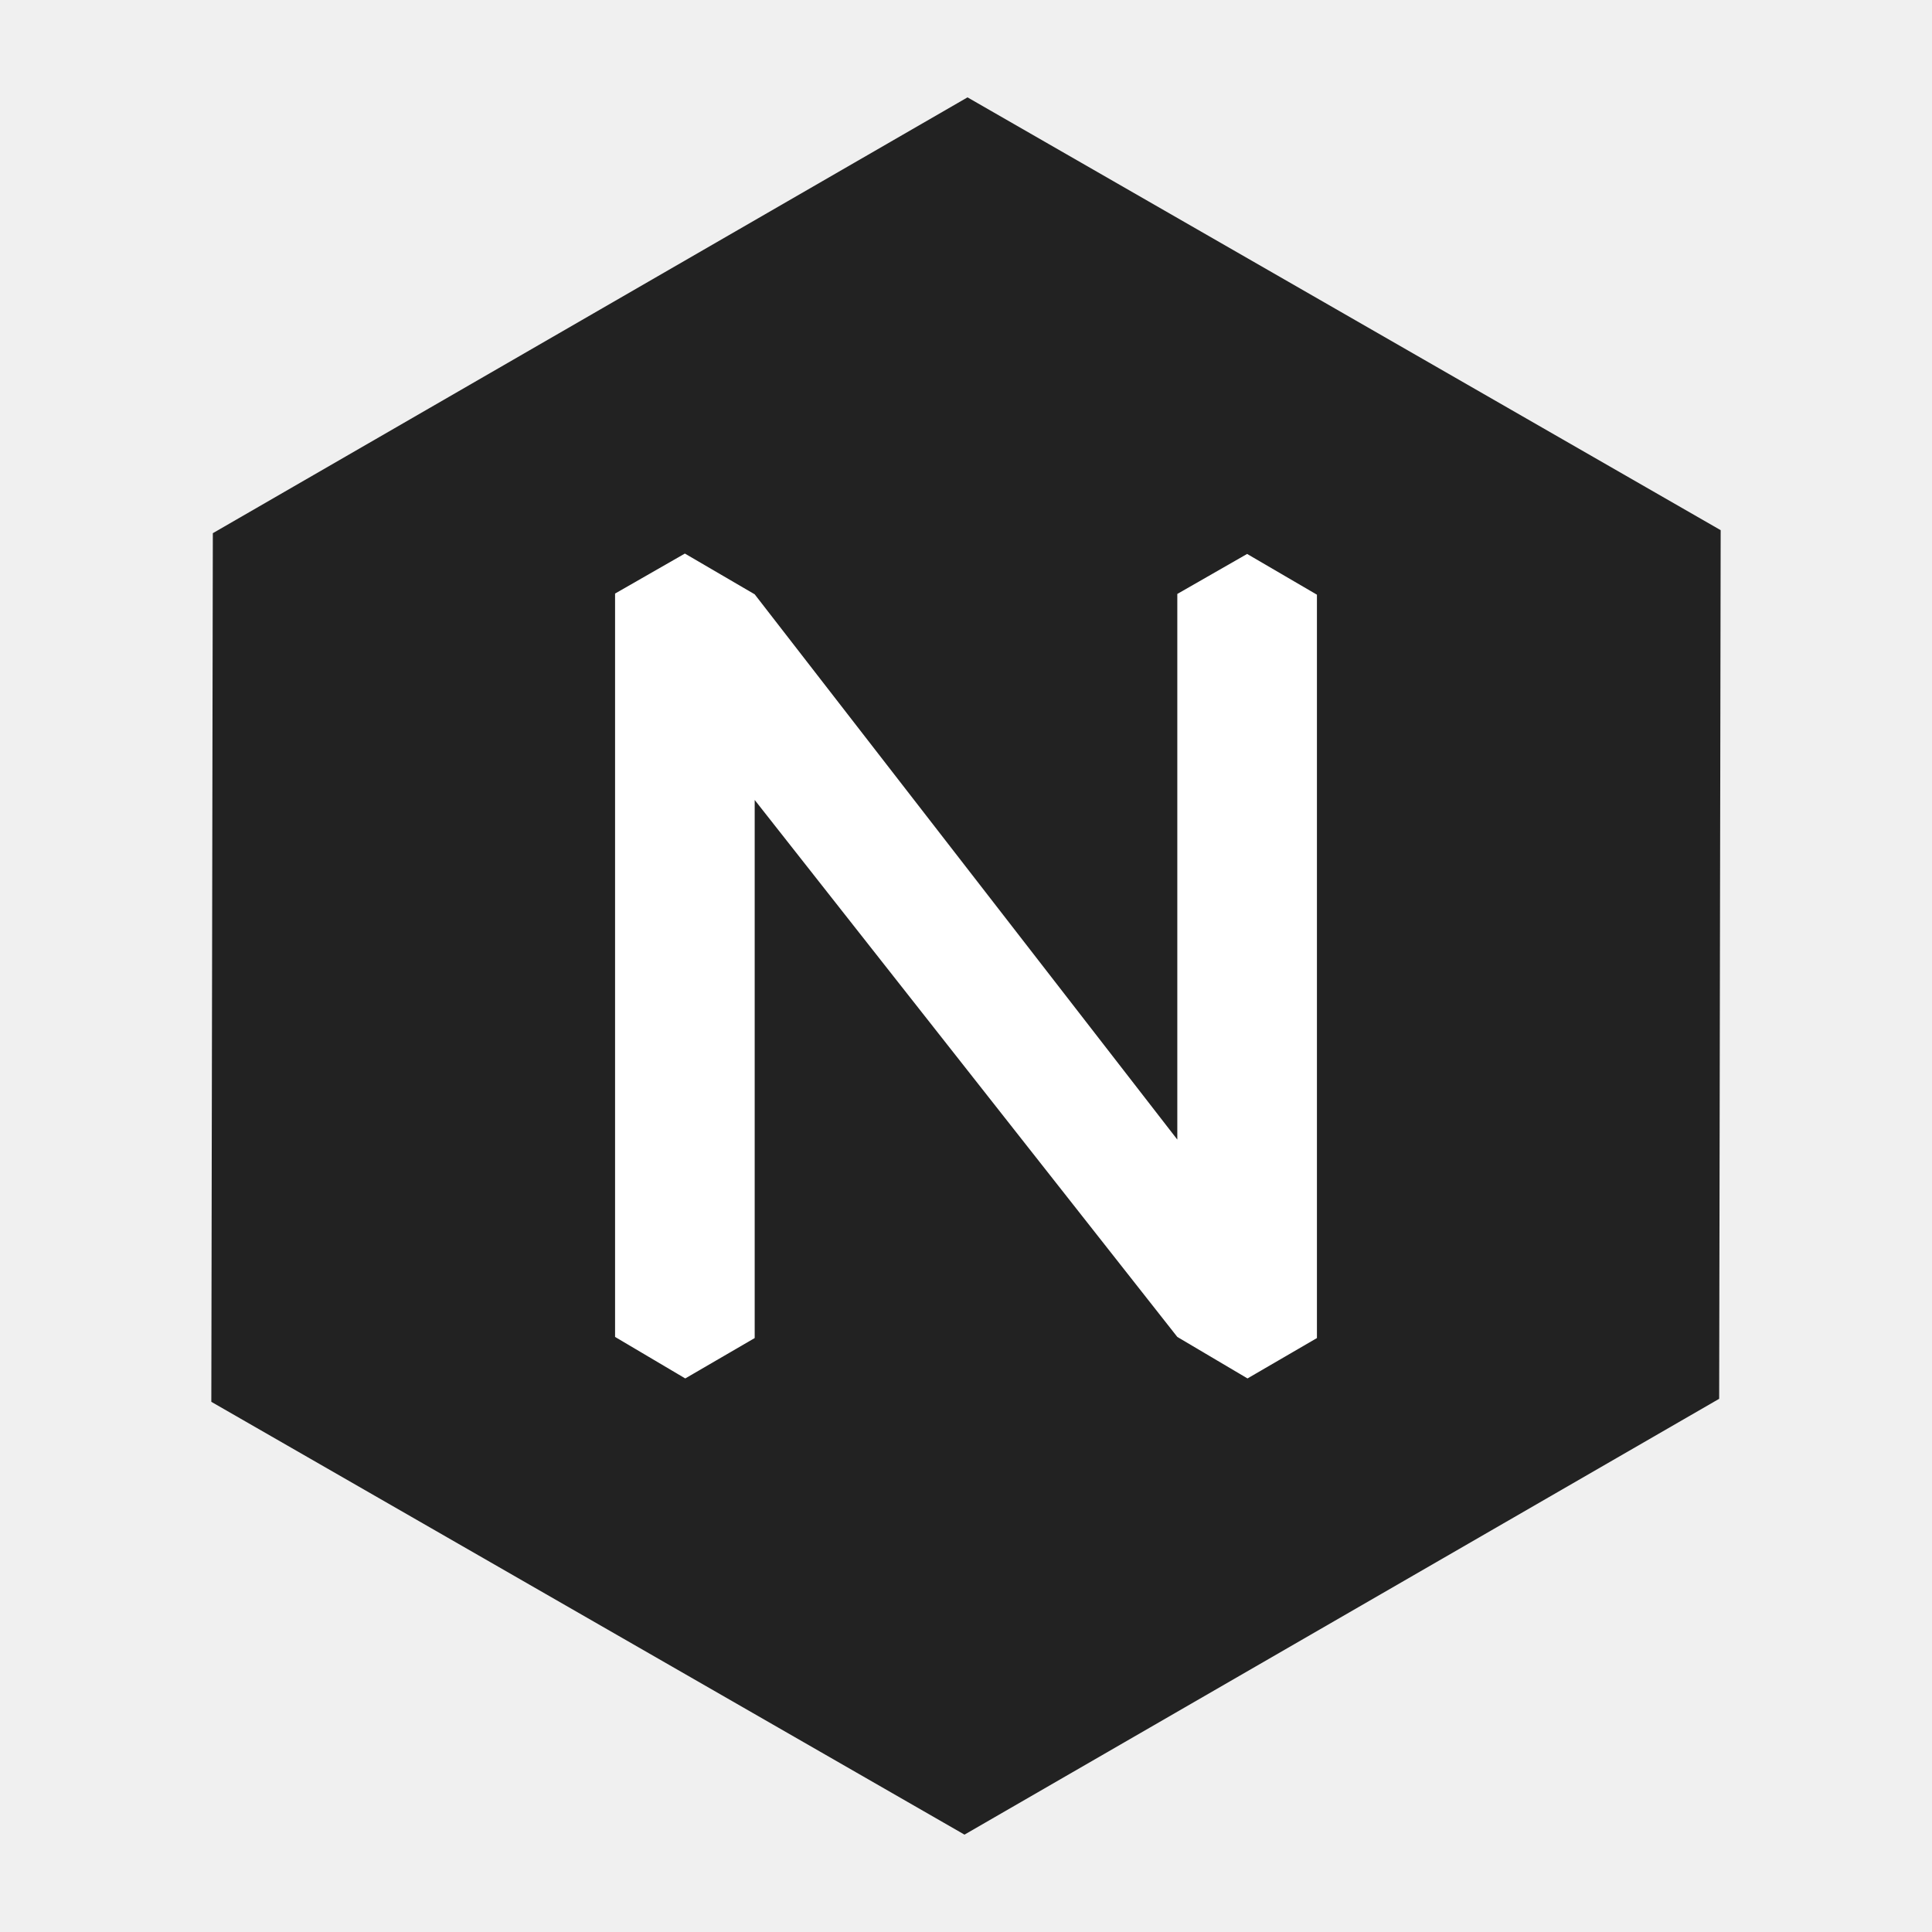
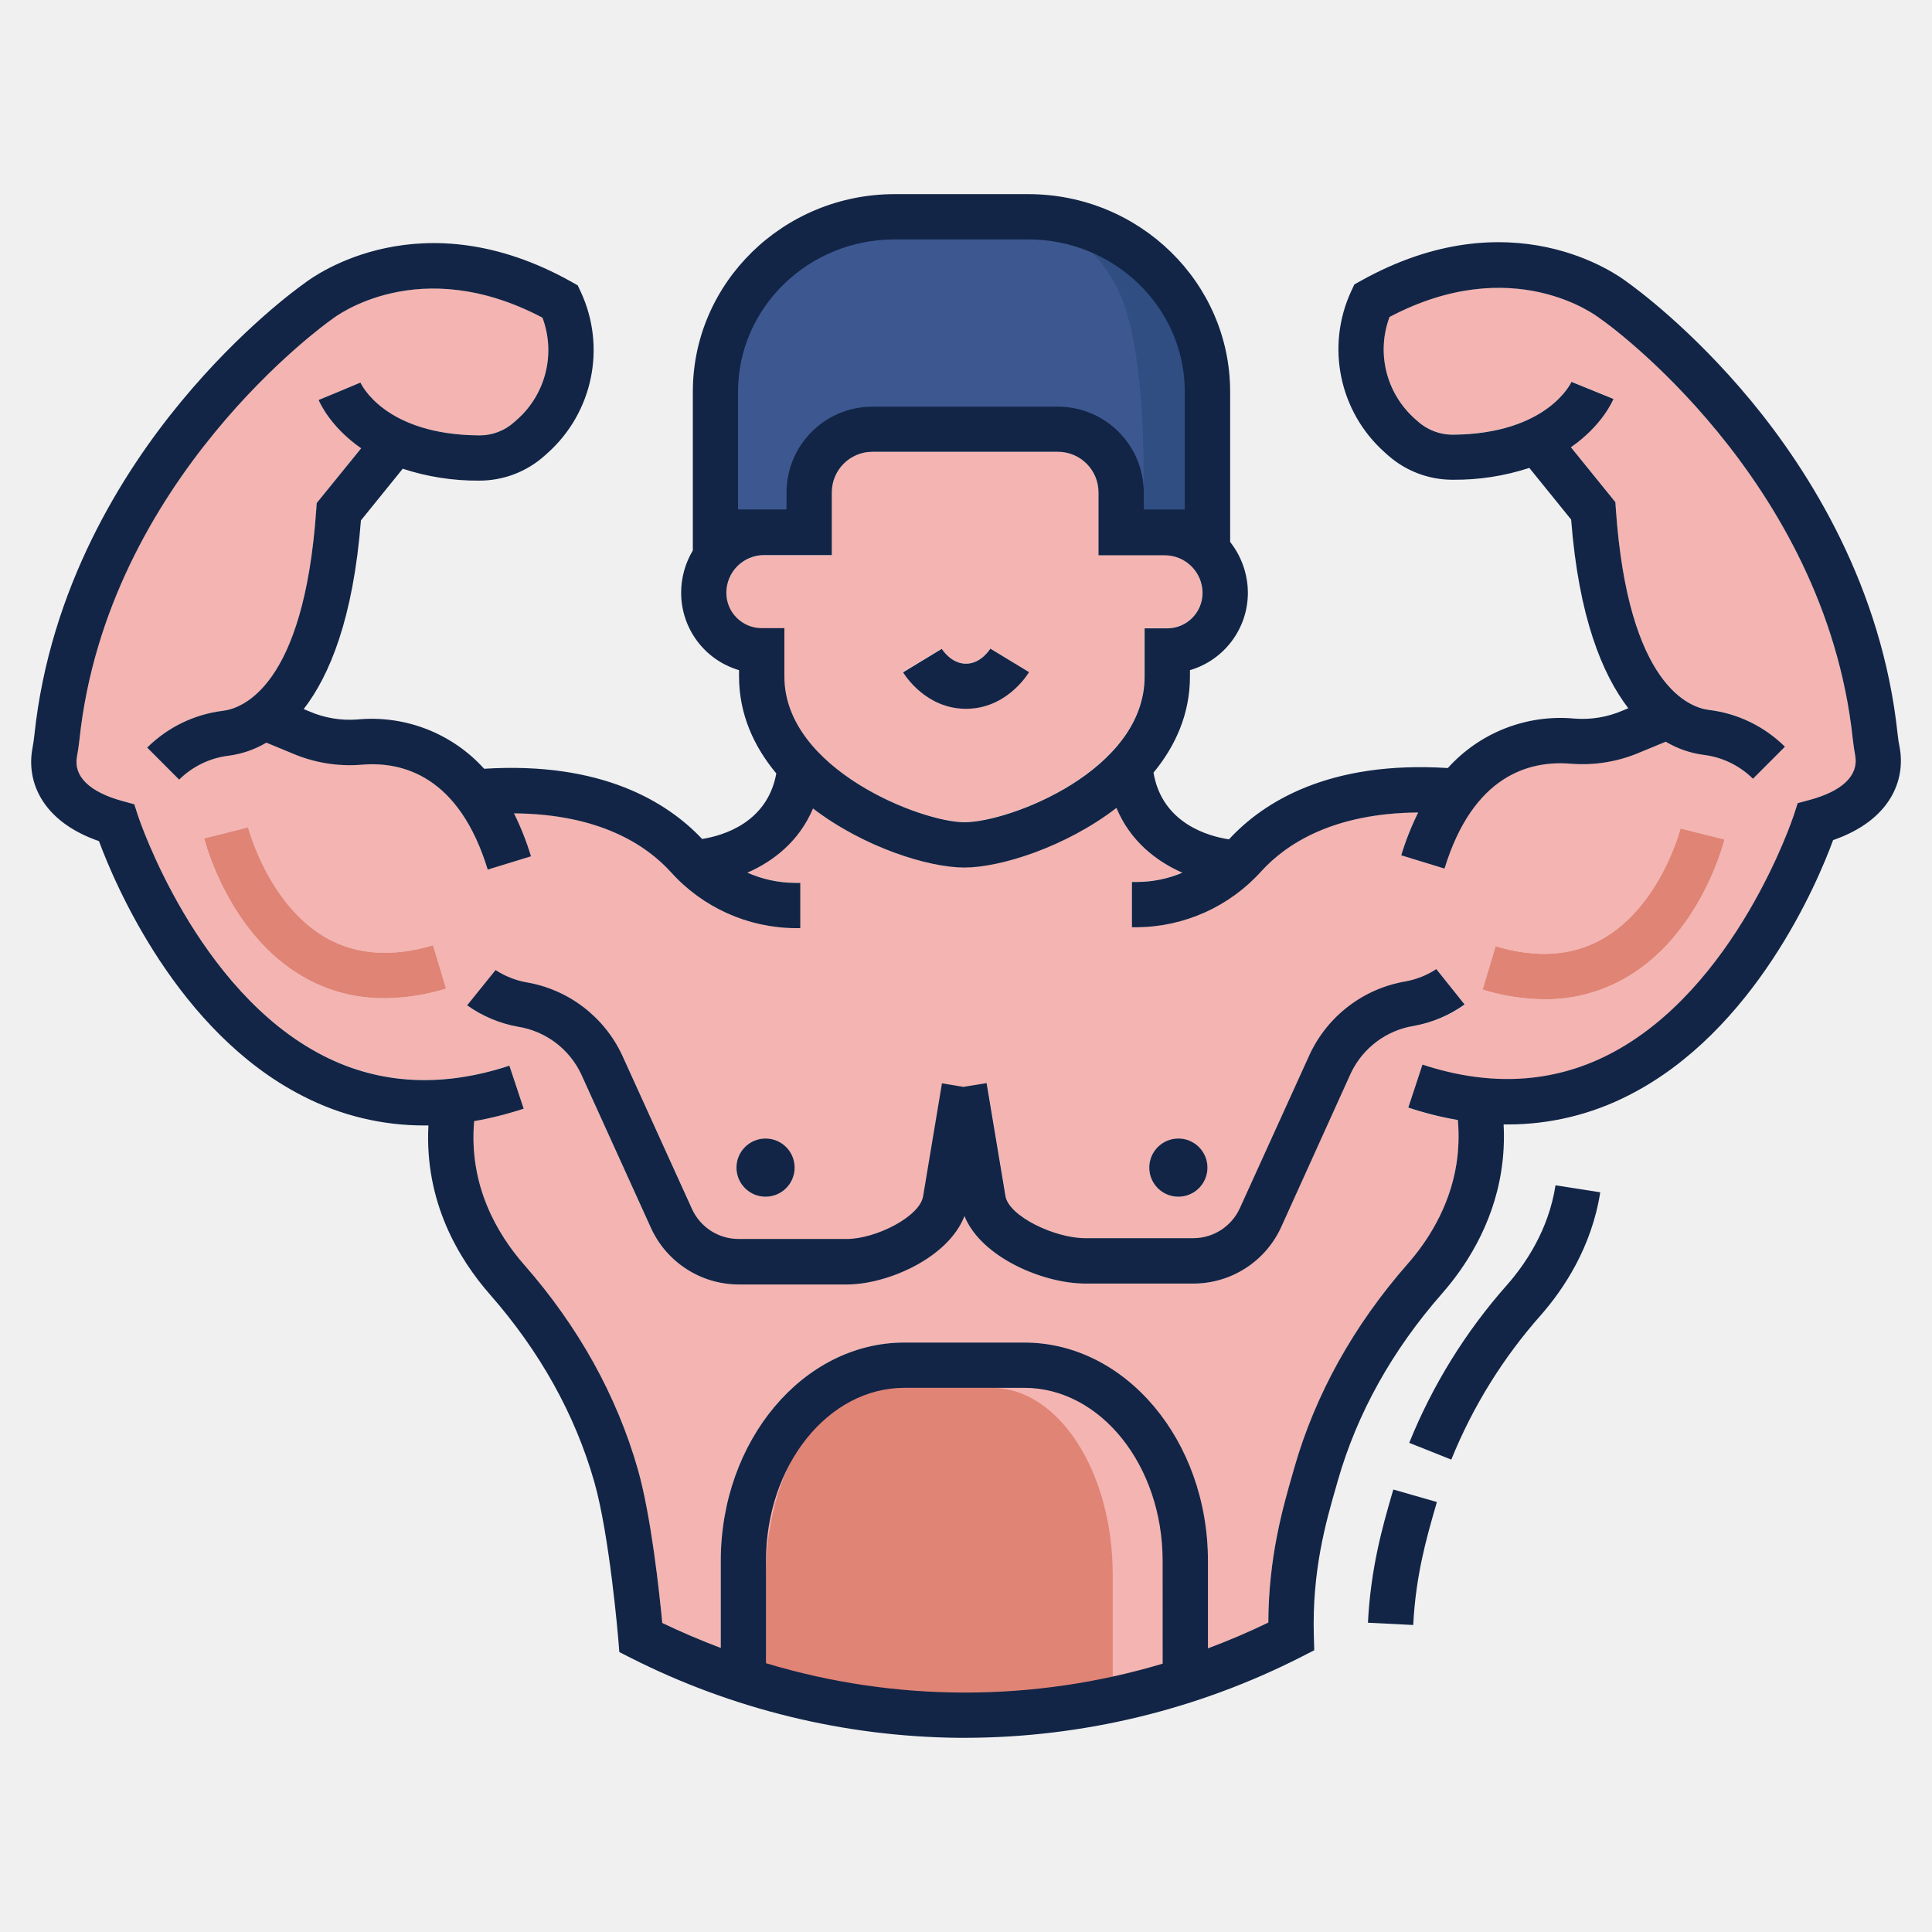
- <svg xmlns="http://www.w3.org/2000/svg" id="NexT" width="512" height="512" x="0" y="0" enable-background="new 0 0 512 512" version="1.1" viewBox="0 0 512 512" xml:space="preserve">
-   <path style="fill:#fff;fill-opacity:1" d="M 256.4,25.8 56.4,141.3 56,371.5 255.6,486.2 455.6,370.7 456,140.5 Z" />
-   <path style="fill:#222;fill-opacity:1" id="path3384" d="M 256.4,25.8 56.4,141.3 56,371.5 255.6,486.2 455.6,370.7 456,140.5 Z m 92.6,328.8 -18.4,10.7 -18.6,-11 0,0 -112,-142.3 0,142.6 -18.4,10.7 -18.6,-11 0,-197 18.5,-10.6 18.5,10.8 0,0 112,144.5 0,-144.6 18.5,-10.6 18.5,10.8 z" />
+ <svg xmlns="http://www.w3.org/2000/svg" t="1688567186322" class="icon" viewBox="0 0 1024 1024" version="1.1" p-id="2368" width="200" height="200">
+   <path d="M548.68 725.06h-70.58c-44.9 0-81.42 47.44-81.42 105.76v62.52a391.22 391.22 0 0 0 233.44 0.28v-62.8c0-58.32-36.54-105.76-81.44-105.76z" fill="#F4B4B1" p-id="2369" />
+   <path d="M428 272.64c0-27.36 6.96-49.64 32.92-49.64h101.74c26 0 35.06 22.28 35.06 49.64v9.8h34.48v-74.6c0-48.56-38.5-88-85.84-88h-73.34c-47.32 0-90 39.5-90 88v74.6H428z" fill="#3D5890" p-id="2370" />
+   <path d="M562.12 119.78a83.36 83.36 0 0 1 22 20.22c7.88 10.5 11.58 18.72 15.14 33.54C608 210.14 606 270 606 270h22.7V189.38s-13-62.44-66.58-69.6z" fill="#304E82" p-id="2371" />
+   <path d="M525.68 735.58h-55.56c-35.36 0-64.12 44.42-64.12 99.12v58.58a261.3 261.3 0 0 0 183.76 0.26v-58.84c0.02-54.7-28.74-99.12-64.08-99.12z" fill="#E08476" p-id="2372" />
+   <path d="M415.66 358.48c0 48.98 72.44 77.22 95.46 77.22 23.76 0 95.46-27.38 95.46-77.22v-25.56h12a18.74 18.74 0 0 0 18.7-18.7 20 20 0 0 0-20-20h-35.06v-33.26a21.52 21.52 0 0 0-21.48-21.5h-98.38a21.52 21.52 0 0 0-21.48 21.5v33.36h-36a20 20 0 0 0-19.9 20 18.72 18.72 0 0 0 18.68 18.7h12z m83.44-14.68c0.2 0.32 4.94 7.84 12.84 7.88 8 0 12.7-7.56 12.9-8l20.52 12.46c-1.22 2-12.4 19.44-33.42 19.44h-0.18c-20.9-0.1-32-17.46-33.24-19.44z" fill="#F4B4B1" p-id="2373" />
+   <path d="M982 391.64C967.3 253.3 850 170 848.72 169.2l-0.68-0.5c-1.84-1.44-46.16-35.3-111.56-0.8a49.16 49.16 0 0 0 13.22 53.78l1.7 1.52a27.8 27.8 0 0 0 18.4 7.08h0.2c50.32-0.3 62.82-27.62 62.92-28l22.24 9.04c-0.38 0.96-6 14.12-22.54 25.6l23.56 29.1 0.26 3.78c6.52 93.86 39.42 105.12 49.34 106.34a68.96 68.96 0 0 1 40.22 19.62l-16.96 16.98a44.94 44.94 0 0 0-26.2-12.74 52.24 52.24 0 0 1-20-6.96l-13.76 5.68a77.04 77.04 0 0 1-36.38 6c-22.26-2-52 6.2-67.12 55.56l-22.94-7.04a147.22 147.22 0 0 1 8.98-22.68c-45.04 0.32-70 16.64-83.14 31.14a89.58 89.58 0 0 1-65.84 29.68h-2.74v-24h2.74a62.36 62.36 0 0 0 24-4.9c-13.9-6.1-27.66-16.84-34.94-34.34-27 20.78-61.44 31.6-80.6 31.6s-53.28-10.72-80.22-31.3c-7.28 17.3-20.96 28-34.78 34a62.86 62.86 0 0 0 25.3 5.42h2.74v24h-2.74a89.58 89.58 0 0 1-65.84-29.68c-13.22-14.52-38.12-30.84-83.16-31.16a147.48 147.48 0 0 1 9 22.76l-22.94 7.04c-15.16-49.36-44.86-57.46-67.12-55.56a77.26 77.26 0 0 1-36.38-6l-13.82-5.72a52.52 52.52 0 0 1-20 6.92 44.94 44.94 0 0 0-26.22 12.68L78 396.24a68.96 68.96 0 0 1 40.28-19.52c10-1.22 42.82-12.48 49.34-106.34l0.26-3.76 23.56-29.12C174.86 226 169.28 212.88 168.88 212l11.12-4.6 11.04-4.7c0.5 1.14 12.9 27.76 63 28a27.28 27.28 0 0 0 18.56-7.08l1.7-1.5a49.18 49.18 0 0 0 13.22-53.8c-65.4-34.5-109.74-0.64-111.62 0.86l-0.64 0.46c-1.16 0.82-118.56 84-133.16 222.42-0.3 2.84-0.74 5.78-1.32 9.02-1.9 10.34 6.68 18.66 24.14 23.42l6.26 1.72 2 6.18c0.3 0.9 30.82 92.9 98.48 127.22 29.78 15.1 62.9 16.84 98.4 5.14l7.5 22.8a185.28 185.28 0 0 1-26.24 6.6c-3 34.24 12.4 60 26.4 76 28.84 32.86 49.12 69.36 60.32 108.44 7.1 24.84 11.46 65.44 12.98 81.52 10.12 4.9 20.48 9.3 31 13.26v-46.08c0-63.8 43.66-115.72 97.32-115.72h63.56c53.68 0 97.34 52 97.34 115.72v46.44a364.34 364.34 0 0 0 32-13.68c0.12-34.6 7.72-60.98 12.86-78.84l0.86-3.04c11.2-39.1 31.48-75.58 60.32-108.44 9.68-11.04 22-29.16 25.68-52.8a96.78 96.78 0 0 0 0.74-23.22 179.6 179.6 0 0 1-26.26-6.6l7.56-22.78c35.54 11.7 68.68 10 98.5-5.2 67.78-34.44 98-126.24 98.38-127.18l2-6.18 6.26-1.7c17.46-4.76 26-13.08 24.14-23.44-0.64-3.22-1.08-6.18-1.28-9z m-778.34 137.42a84.8 84.8 0 0 1-42.6-11.06c-39.7-22.58-52.32-71.5-52.84-73.58l11.64-2.9 11.62-2.94c0.12 0.42 10.82 41.24 41.56 58.64 15.88 8.98 34.88 10.26 56.48 3.78l6.9 23a114 114 0 0 1-32.76 5.06z m420.9 74.4a15.42 15.42 0 1 1-15.42 15.42 15.42 15.42 0 0 1 15.42-15.42z m-218.82 0a15.42 15.42 0 1 1-15.4 15.42 15.42 15.42 0 0 1 15.4-15.42z m343.6-59.7A44.82 44.82 0 0 0 716 568.78l-37 81.52a51.18 51.18 0 0 1-46.5 30h-57.4c-21.84 0-54.96-13.72-64-35.74-8.7 22.32-41.04 36.22-62.28 36.22h-57.4a51.2 51.2 0 0 1-46.5-30L308 569.26a44.82 44.82 0 0 0-33.3-25.02 66.68 66.68 0 0 1-27-11.36l15.06-18.7a44.82 44.82 0 0 0 16.2 6.48 68.7 68.7 0 0 1 50.94 38.72l37.04 81.52a27.14 27.14 0 0 0 24.66 15.88h57.4c15.12 0 38.58-11.7 40.4-22.62l10-59.88 11.3 1.88 12.38-2 10 59.88c1.8 10.78 26.28 22.32 42.16 22.32h57.4a27.12 27.12 0 0 0 24.64-15.88l37.04-81.52a68.78 68.78 0 0 1 50.96-38.72 44.34 44.34 0 0 0 16.2-6.5l14.98 18.76a66.54 66.54 0 0 1-27.12 11.26z m111.84-25.22a84.74 84.74 0 0 1-42.6 11.1 114 114 0 0 1-32.76-5.12l6.9-23c21.6 6.48 40.6 5.22 56.48-3.78 30.76-17.4 41.46-58.22 41.56-58.62l23.24 5.84c-0.48 2.06-13.1 51.04-52.82 73.58z" fill="#F4B4B1" p-id="2374" />
+   <path d="M798.76 681.04a289.66 289.66 0 0 0-51.84 83.7l22.3 8.88a265.62 265.62 0 0 1 47.6-76.74c11.76-13.44 26.76-35.6 31.34-64.94l-23.7-3.7c-3.7 23.76-16 41.76-25.7 52.8zM737.6 792.52c-4.7 16.28-11.12 38.56-12.56 67.56l24 1.2c1.32-26.22 7.06-46.12 11.66-62.12l0.88-3.06-23.08-6.62z" fill="#122546" p-id="2375" />
+   <path d="M173.04 497.18c-30.74-17.4-41.44-58.22-41.56-58.64l-11.62 2.94-11.64 2.9c0.52 2 13.14 51 52.84 73.58a84.8 84.8 0 0 0 42.6 11.1 114 114 0 0 0 32.76-5.06l-6.9-22.98c-21.52 6.42-40.6 5.14-56.48-3.84zM849.2 497.74c-15.88 9-34.88 10.26-56.48 3.78l-6.9 23a114 114 0 0 0 32.76 5.12 84.74 84.74 0 0 0 42.6-11.1c39.72-22.54 52.34-71.52 52.82-73.58l-23.28-5.84c-0.06 0.4-10.72 41.22-41.52 58.62z" fill="#E08476" p-id="2376" />
+   <path d="M1005.78 389.12c-8.26-78.26-46.76-139.2-77.58-176.56-32-38.68-62-60.34-65.48-62.84-5.56-4.32-62-45.28-141.52-0.84l-3.36 1.88-1.64 3.5a73.24 73.24 0 0 0 17.56 85.36l1.7 1.52a51.64 51.64 0 0 0 34.34 13.14h0.32a126.76 126.76 0 0 0 40.46-6.28l22.16 27.38c4 51.68 16.5 82 30.3 100l-3.18 1.32a53.7 53.7 0 0 1-25.18 4.18 80.26 80.26 0 0 0-67.3 26.2c-62.94-4-97.76 18-116 37.8-10.56-1.6-35.4-8.26-40-35.36 11.66-14.14 19.32-31.16 19.32-50.94v-3.38a42.78 42.78 0 0 0 30.7-40.98 43.74 43.74 0 0 0-9.4-26.98v-79.66c0-57.72-48-104.68-106.98-104.68h-70.8c-59 0-107 46.96-107 104.68v84.16a43.64 43.64 0 0 0-6.2 22.48 42.76 42.76 0 0 0 30.68 40.98v3.28c0 20 7.86 37.2 19.76 51.46-4.76 26.14-28.24 32.98-39.32 34.74-18.42-19.54-53.2-41.14-115.54-37.22a80.3 80.3 0 0 0-67.24-26.12 53.7 53.7 0 0 1-25.18-4.18l-3.22-1.34c13.82-17.84 26.26-48.24 30.34-100l22.16-27.38a126.76 126.76 0 0 0 40.46 6.3 51.8 51.8 0 0 0 34.66-13.14l1.7-1.52a73.24 73.24 0 0 0 17.56-85.36l-1.64-3.48-3.36-1.9c-79.46-44.42-136-3.46-141.52 0.84-3.56 2.5-33.52 24.16-65.46 62.86-30.88 37.36-69.38 98.3-77.64 176.56-0.22 2.24-0.58 4.6-1.06 7.24C14 414 22 435.26 52.46 445.82c8.34 22.54 41.54 101.32 108.24 135.2a140 140 0 0 0 64.26 15.5h2.12c-2.16 40.38 16 70.64 32.6 89.58 26.48 30.18 45.08 63.56 55.28 99.22 8.16 28.54 12.72 83.08 12.76 83.64l0.54 6.68 6 3.04a393.74 393.74 0 0 0 173.74 42.4h3.54a394 394 0 0 0 178.28-42.96l6.76-3.46-0.22-7.58c-1-34.68 6.42-60.44 11.84-79.24l0.88-3.08c10.2-35.66 28.8-69.04 55.28-99.22 11.78-13.42 26.78-35.58 31.34-64.92a117.88 117.88 0 0 0 1.24-24.64h2.14a140.24 140.24 0 0 0 64.26-15.5c66.7-33.88 100-112.66 108.24-135.2 30.52-10.58 38.42-31.86 35.3-48.98-0.52-2.58-0.88-4.96-1.1-7.18z m-614.6-181.54c0-44.48 37.24-80.68 83-80.68h70.8c45.76 0 82.98 36.2 82.98 80.68V270h-21.74v-8.96a45.54 45.54 0 0 0-45.48-45.5h-98.38a45.54 45.54 0 0 0-45.48 45.5V270h-25.7z m12.48 125.34a18.72 18.72 0 0 1-18.68-18.7 20 20 0 0 1 19.9-20h36v-33.26a21.52 21.52 0 0 1 21.48-21.5h98.38a21.52 21.52 0 0 1 21.48 21.5v33.36h35.14a20 20 0 0 1 20 20 18.74 18.74 0 0 1-18.7 18.7h-12v25.56c0 49.84-71.7 77.22-95.46 77.22-23.02 0-95.46-28.24-95.46-77.22v-25.66z m212.58 548.86a365.6 365.6 0 0 1-210.24-0.24v-54.24c0-50.58 32.88-91.72 73.32-91.72h63.56c40.44 0 73.34 41.14 73.34 91.72zM959.08 424l-6.26 1.7-2 6.18c-0.3 0.94-30.6 92.74-98.38 127.18-29.82 15.16-62.96 16.9-98.5 5.2l-7.5 22.78a179.6 179.6 0 0 0 26.26 6.6 96.78 96.78 0 0 1-0.74 23.22c-3.7 23.64-16 41.76-25.68 52.8-28.84 32.86-49.12 69.34-60.32 108.44l-0.86 3.04c-5.14 17.86-12.74 44.24-12.86 78.84a364.34 364.34 0 0 1-32 13.68v-46.36c0-63.8-43.66-115.72-97.34-115.72h-63.56c-53.66 0-97.32 52-97.32 115.72v46.14c-10.52-4-20.88-8.36-31-13.26-1.52-16-5.88-56.68-12.98-81.52-11.2-39.08-31.48-75.58-60.32-108.44-14-16-29.4-41.76-26.4-76a185.28 185.28 0 0 0 26.24-6.6l-7.56-22.8c-35.5 11.7-68.62 10-98.4-5.14-67.6-34.32-98.12-126.32-98.42-127.22l-2-6.18-6.26-1.72c-17.46-4.76-26-13.08-24.14-23.42 0.58-3.24 1.02-6.18 1.32-9.02 14.6-138.34 132-221.6 133.16-222.42l0.64-0.46c1.88-1.5 46.22-35.36 111.62-0.86a49.18 49.18 0 0 1-13.22 53.8l-1.7 1.5a27.28 27.28 0 0 1-18.56 7.08c-50-0.3-62.5-26.92-63-28L180 207.4l-11.12 4.6c0.4 0.98 6 14.12 22.54 25.6l-23.56 29.02-0.26 3.76c-6.52 93.86-39.42 105.12-49.34 106.34A68.96 68.96 0 0 0 78 396.24l16.96 16.98a44.94 44.94 0 0 1 26.22-12.68 52.52 52.52 0 0 0 20-6.92l13.82 5.72a77.26 77.26 0 0 0 36.38 6c22.26-2 52 6.2 67.12 55.56l22.94-7.04a147.48 147.48 0 0 0-9-22.76c45.04 0.32 70 16.64 83.16 31.16a89.58 89.58 0 0 0 65.84 29.68h2.74v-24h-2.74a62.86 62.86 0 0 1-25.3-5.42c13.82-6 27.5-16.72 34.78-34 26.94 20.58 61.16 31.3 80.22 31.3s53.6-10.82 80.6-31.6c7.28 17.5 21.04 28.24 34.94 34.34a62.36 62.36 0 0 1-24 4.9h-2.74v24h2.74a89.58 89.58 0 0 0 65.84-29.68c13.22-14.5 38.1-30.82 83.14-31.14a147.22 147.22 0 0 0-8.98 22.68l22.94 7.04c15.16-49.36 44.86-57.46 67.12-55.56a77.04 77.04 0 0 0 36.38-6l13.76-5.68a52.24 52.24 0 0 0 20 6.96 44.94 44.94 0 0 1 26.22 12.68l16.96-16.98a68.96 68.96 0 0 0-40.28-19.52c-10-1.22-42.82-12.48-49.34-106.34l-0.26-3.78-23.56-29.1c16.56-11.48 22.16-24.64 22.54-25.6l-22.24-9.04c-0.1 0.28-12.6 27.6-62.92 28h-0.16a27.8 27.8 0 0 1-18.4-7.08l-1.7-1.52a49.16 49.16 0 0 1-13.26-53.8c65.4-34.5 109.72-0.64 111.56 0.8l0.68 0.5c1.28 0.7 118.58 84 133.28 222.34 0.3 2.82 0.74 5.78 1.32 9 1.78 10.36-6.78 18.68-24.24 23.36z" fill="#122546" p-id="2377" />
+   <path d="M745.14 520.14a68.78 68.78 0 0 0-50.96 38.72l-37.04 81.52a27.12 27.12 0 0 1-24.64 15.88h-57.4c-15.88 0-40.36-11.54-42.16-22.32l-10-59.88-12.38 2-11.3-1.88-10 59.88c-1.82 10.92-25.28 22.62-40.4 22.62h-57.4a27.14 27.14 0 0 1-24.66-15.88l-37-81.46a68.7 68.7 0 0 0-50.94-38.72 44.82 44.82 0 0 1-16.2-6.48l-15.06 18.7a66.68 66.68 0 0 0 27 11.36 44.82 44.82 0 0 1 33.4 25.06l37 81.54a51.2 51.2 0 0 0 46.5 30h57.4c21.24 0 53.58-13.9 62.28-36.22 8.96 22 42 35.74 64 35.74h57.4a51.18 51.18 0 0 0 46.5-30L716 568.78a44.82 44.82 0 0 1 33.3-25.02 66.54 66.54 0 0 0 26.98-11.36l-14.98-18.76a44.34 44.34 0 0 1-16.16 6.5z" fill="#122546" p-id="2378" />
+   <path d="M405.74 634.28a15.42 15.42 0 1 0-15.4-15.4 15.42 15.42 0 0 0 15.4 15.4zM624.56 634.28a15.42 15.42 0 1 0-15.42-15.4 15.4 15.4 0 0 0 15.42 15.4zM511.82 375.68h0.18c21.02 0 32.2-17.44 33.42-19.44l-20.52-12.46c-0.2 0.34-4.98 8-12.9 8-7.9 0-12.64-7.56-12.84-7.88l-20.52 12.44c1.14 1.88 12.28 19.24 33.18 19.34z" fill="#122546" p-id="2379" />
</svg>
